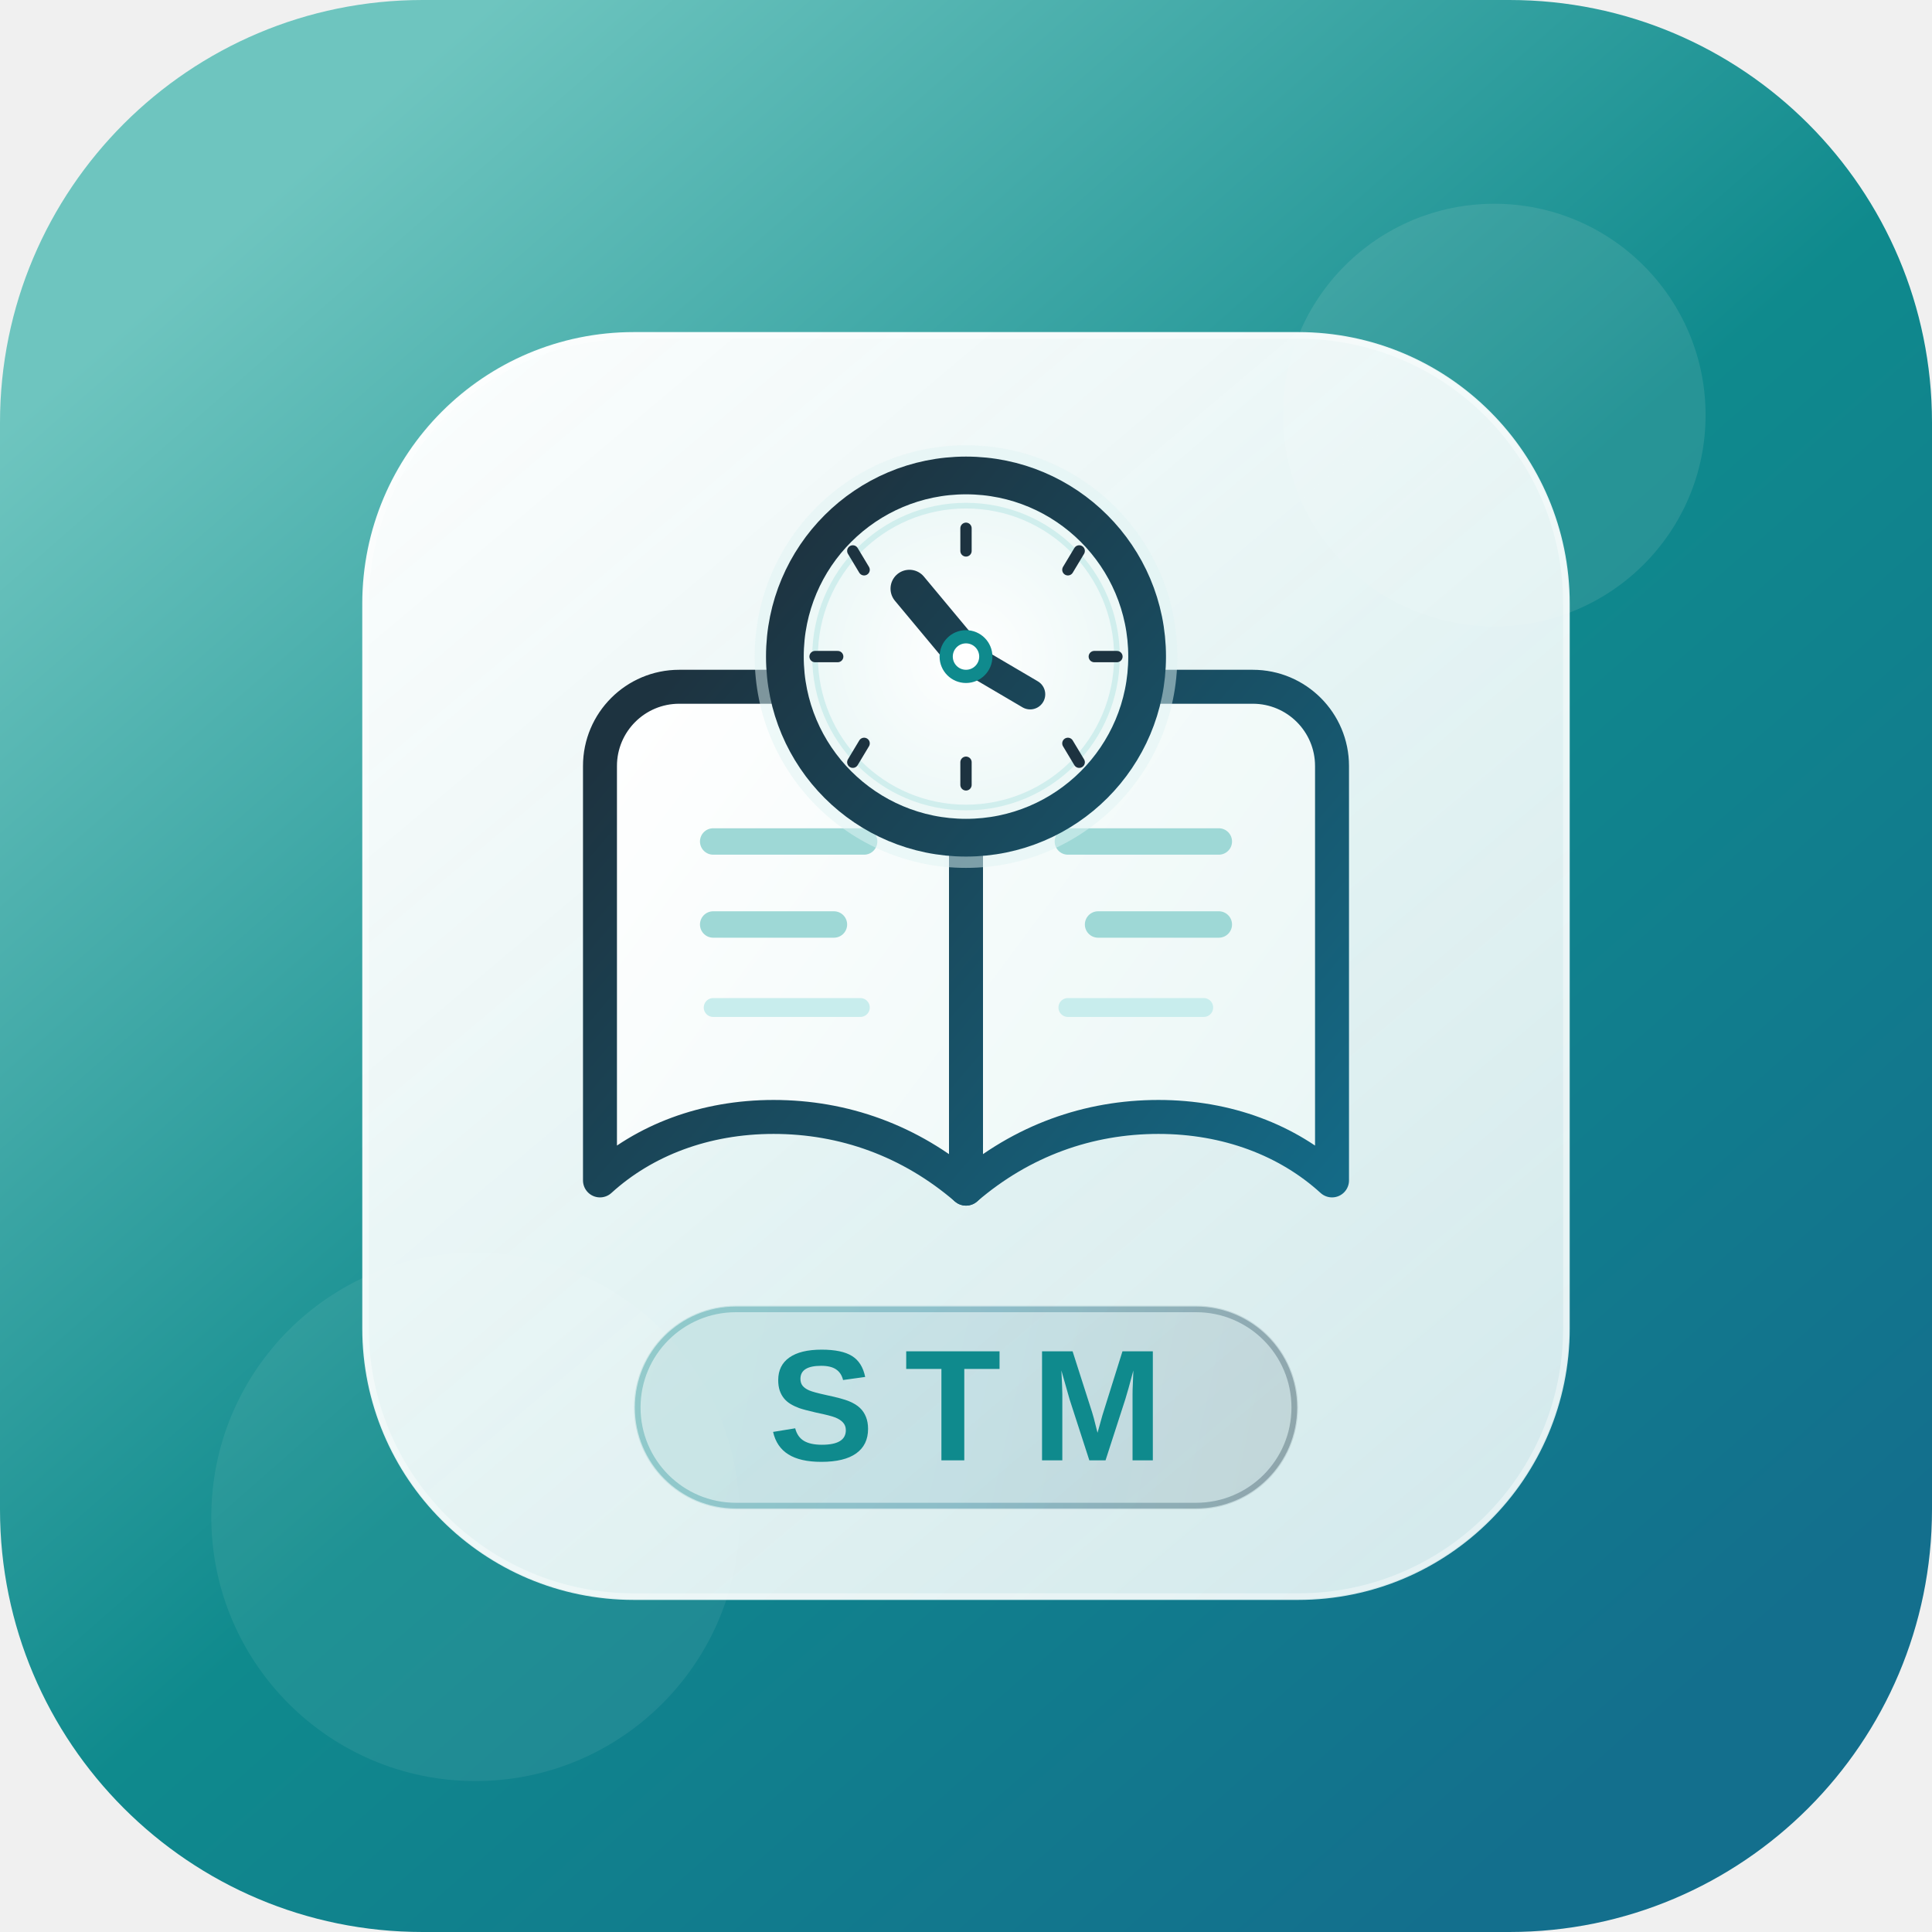
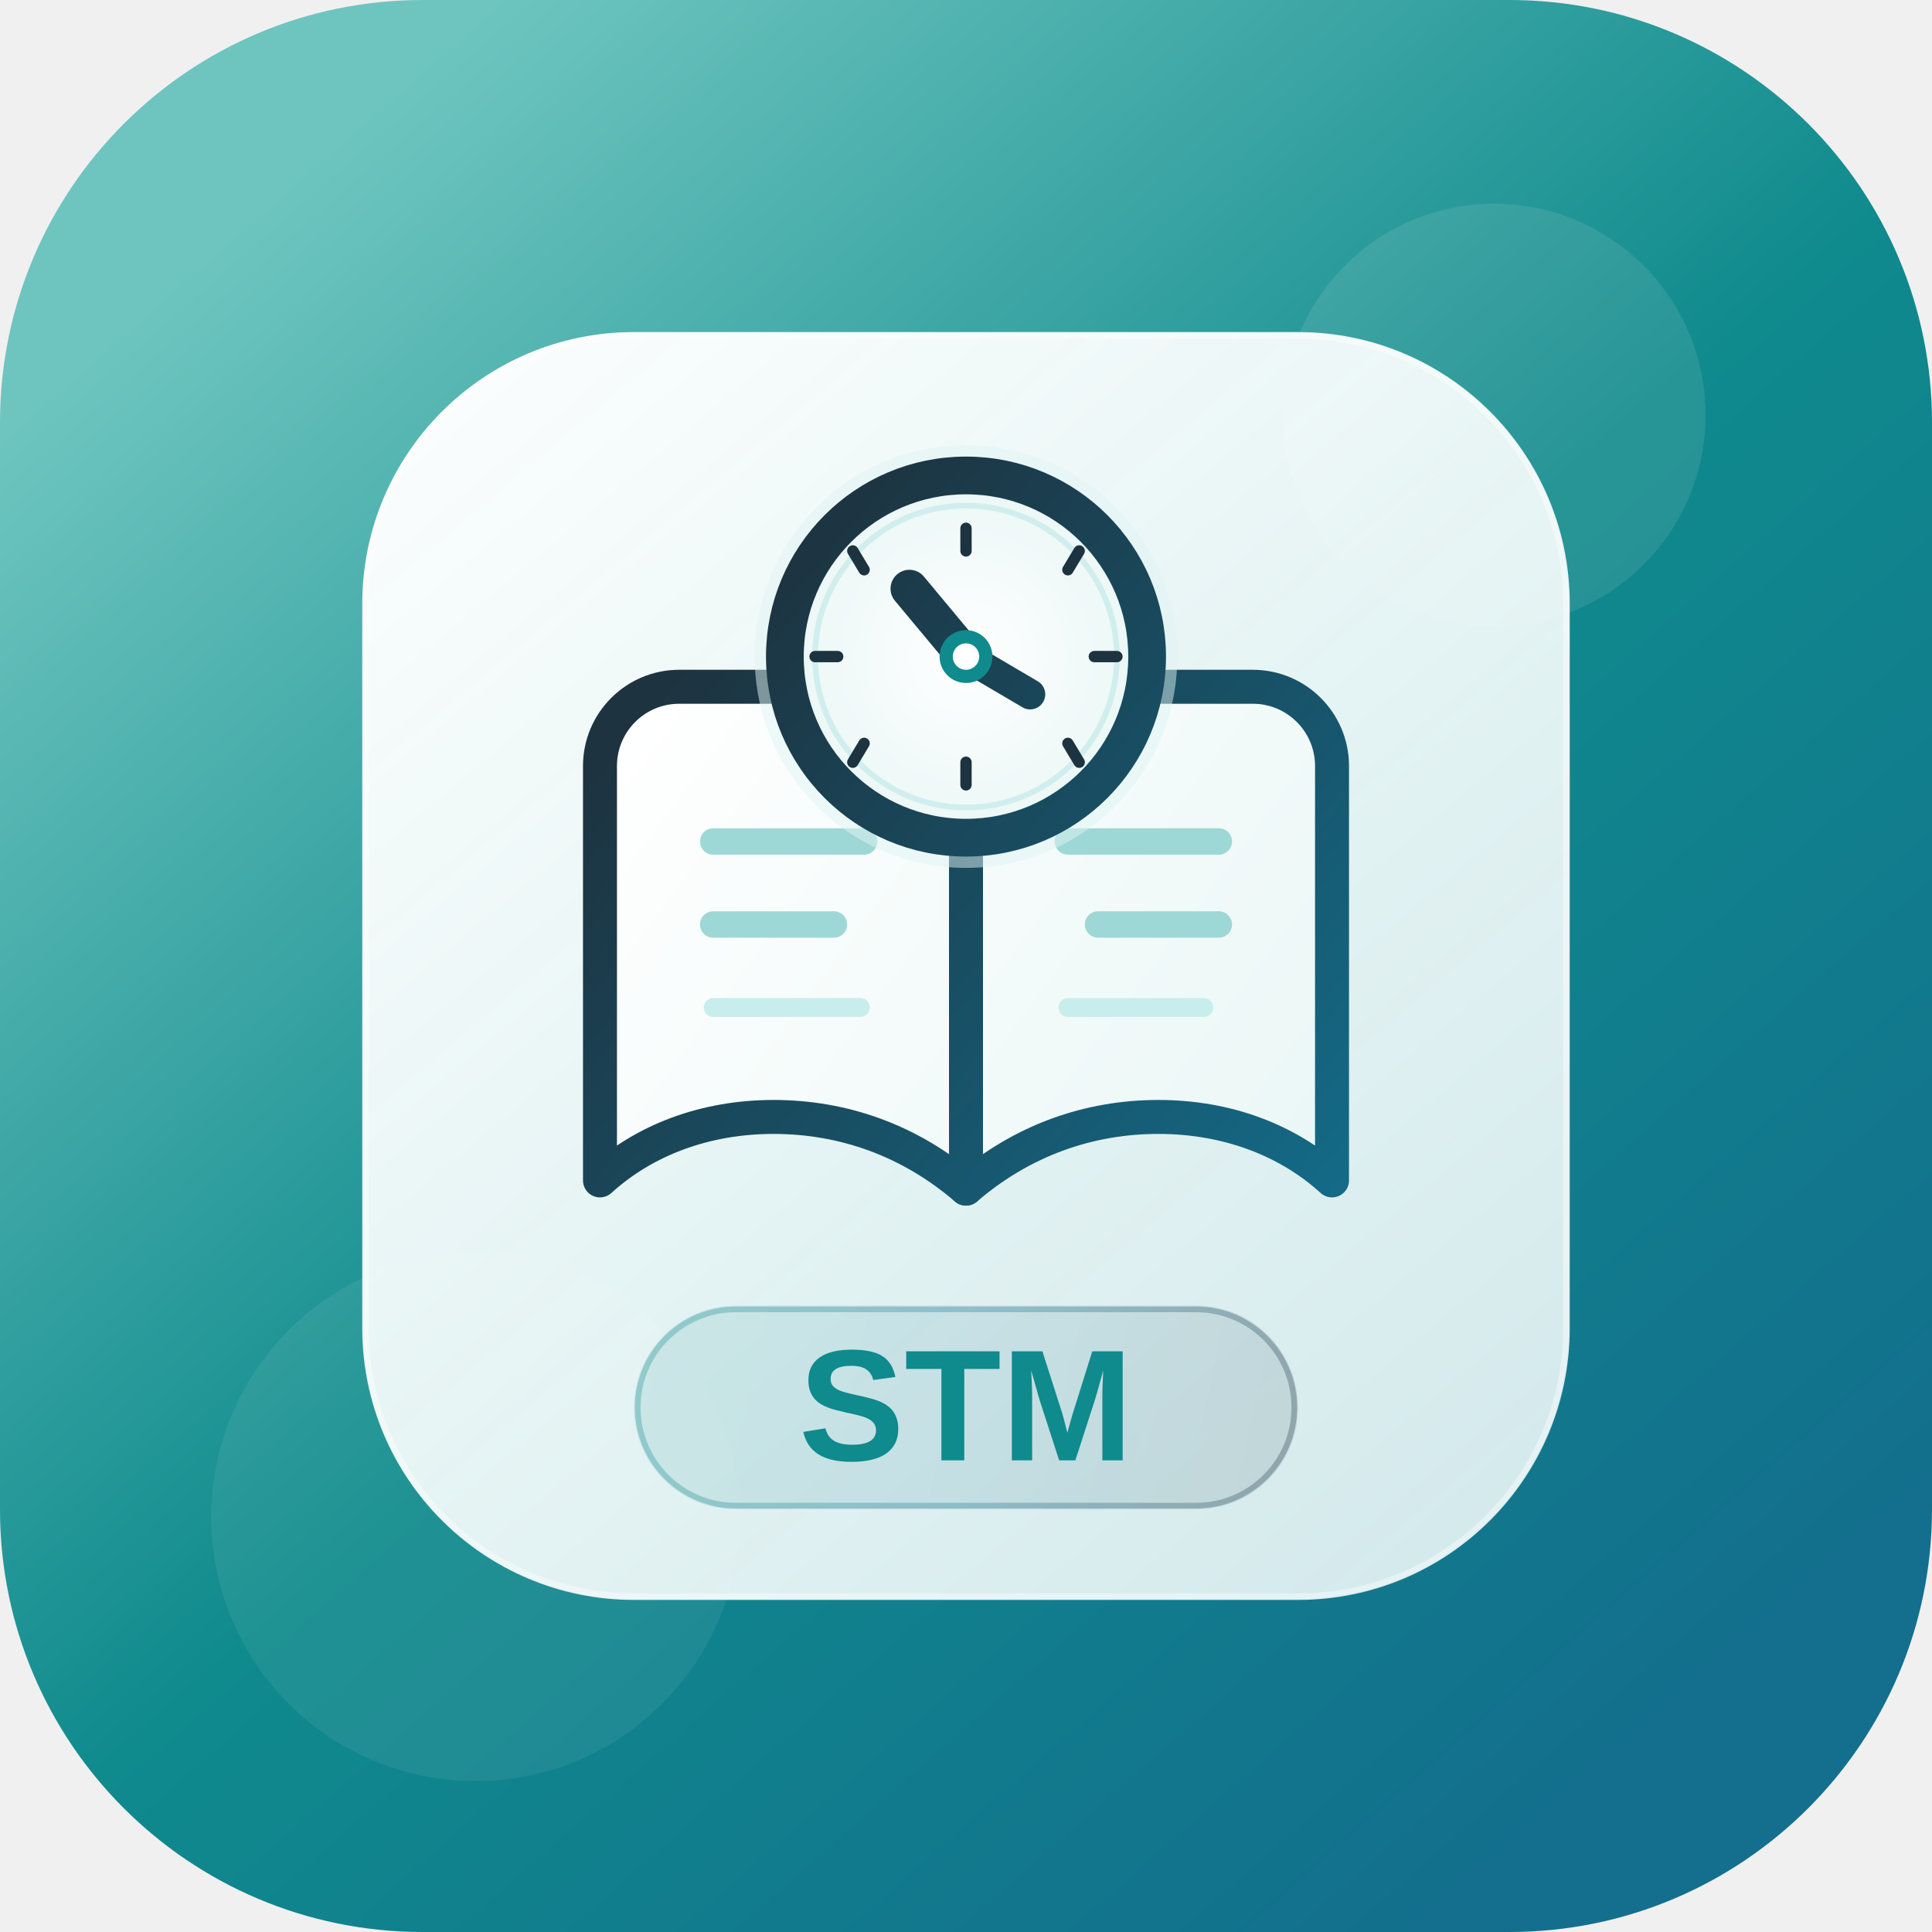
<svg xmlns="http://www.w3.org/2000/svg" viewBox="0 0 512 512" fill="none" version="1.2" baseProfile="tiny-ps" preserveAspectRatio="xMidYMid meet" xml:space="preserve">
  <defs>
    <linearGradient id="bg" x1="76" y1="48" x2="438" y2="460" gradientUnits="userSpaceOnUse">
      <stop offset="0" stop-color="#6ec5bf" />
      <stop offset="0.52" stop-color="#0f8a8d" />
      <stop offset="1" stop-color="#136f8d" />
    </linearGradient>
    <linearGradient id="card" x1="128" y1="92" x2="384" y2="396" gradientUnits="userSpaceOnUse">
      <stop offset="0" stop-color="#ffffff" stop-opacity="0.97" />
      <stop offset="1" stop-color="#f0fafa" stop-opacity="0.88" />
    </linearGradient>
    <linearGradient id="bookFill" x1="158" y1="196" x2="354" y2="342" gradientUnits="userSpaceOnUse">
      <stop offset="0" stop-color="#ffffff" />
      <stop offset="1" stop-color="#e8f6f5" />
    </linearGradient>
    <linearGradient id="ink" x1="166" y1="194" x2="350" y2="350" gradientUnits="userSpaceOnUse">
      <stop offset="0" stop-color="#1d3340" />
      <stop offset="1" stop-color="#136f8d" />
    </linearGradient>
    <linearGradient id="stmGrad" x1="170" y1="370" x2="342" y2="408" gradientUnits="userSpaceOnUse">
      <stop offset="0" stop-color="#0f8a8d" />
      <stop offset="0.5" stop-color="#0d6e8a" />
      <stop offset="1" stop-color="#1d3340" />
    </linearGradient>
    <radialGradient id="clockFace" cx="256" cy="174" r="48" gradientUnits="userSpaceOnUse">
      <stop offset="0" stop-color="#ffffff" />
      <stop offset="1" stop-color="#eaf7f6" />
    </radialGradient>
  </defs>
  <rect x="0" y="0" width="512" height="512" rx="112" fill="url(#bg)" />
  <circle cx="396" cy="110" r="56" fill="#fcf8ef" fill-opacity="0.10" />
  <circle cx="126" cy="402" r="70" fill="#fcf8ef" fill-opacity="0.07" />
  <g>
    <rect x="96" y="88" width="320" height="336" rx="72" fill="url(#card)" />
    <rect x="97" y="89" width="318" height="334" rx="71" stroke="#ffffff" stroke-opacity="0.40" stroke-width="1.5" />
  </g>
  <path d="M159 203C159 191.402 168.402 182 180 182H241C252.598 182 256 191.402 256 203V315C241.169 302.249 223.542 296 205 296C186.825 296 170.714 302.141 159 312.822V203Z" fill="url(#bookFill)" />
  <path d="M353 203C353 191.402 343.598 182 332 182H271C259.402 182 256 191.402 256 203V315C270.831 302.249 288.458 296 307 296C325.175 296 341.286 302.141 353 312.822V203Z" fill="url(#bookFill)" />
  <rect x="250" y="186" width="12" height="131" rx="6" fill="#f4fbfa" />
  <path d="M256 189V314" stroke="#b8e8e6" stroke-width="4" stroke-linecap="round" />
  <path d="M159 203C159 191.402 168.402 182 180 182H241C252.598 182 256 191.402 256 203V315C241.169 302.249 223.542 296 205 296C186.825 296 170.714 302.141 159 312.822V203Z" stroke="url(#ink)" stroke-width="9" stroke-linejoin="round" fill="none" />
  <path d="M353 203C353 191.402 343.598 182 332 182H271C259.402 182 256 191.402 256 203V315C270.831 302.249 288.458 296 307 296C325.175 296 341.286 302.141 353 312.822V203Z" stroke="url(#ink)" stroke-width="9" stroke-linejoin="round" fill="none" />
  <path d="M243 186C248 189 253 194 255 201" stroke="#d8f0ef" stroke-width="4" stroke-linecap="round" />
  <path d="M269 186C264 189 259 194 257 201" stroke="#d8f0ef" stroke-width="4" stroke-linecap="round" />
  <path d="M189 223H229" stroke="#9ed8d6" stroke-width="7" stroke-linecap="round" />
  <path d="M189 245H221" stroke="#9ed8d6" stroke-width="7" stroke-linecap="round" />
  <path d="M189 267H228" stroke="#c8eded" stroke-width="5" stroke-linecap="round" />
  <path d="M283 223H323" stroke="#9ed8d6" stroke-width="7" stroke-linecap="round" />
  <path d="M291 245H323" stroke="#9ed8d6" stroke-width="7" stroke-linecap="round" />
  <path d="M283 267H319" stroke="#c8eded" stroke-width="5" stroke-linecap="round" />
  <circle cx="256" cy="174" r="56" fill="#e0f5f4" fill-opacity="0.50" />
  <circle cx="256" cy="174" r="48" fill="url(#clockFace)" stroke="url(#ink)" stroke-width="10" />
  <circle cx="256" cy="174" r="40" fill="none" stroke="#d0eeed" stroke-width="1.5" />
  <line x1="256" y1="140" x2="256" y2="146" stroke="#1d3340" stroke-width="3" stroke-linecap="round" />
  <line x1="286" y1="146" x2="283" y2="151" stroke="#1d3340" stroke-width="3" stroke-linecap="round" />
  <line x1="296" y1="174" x2="290" y2="174" stroke="#1d3340" stroke-width="3" stroke-linecap="round" />
  <line x1="286" y1="202" x2="283" y2="197" stroke="#1d3340" stroke-width="3" stroke-linecap="round" />
  <line x1="256" y1="208" x2="256" y2="202" stroke="#1d3340" stroke-width="3" stroke-linecap="round" />
  <line x1="226" y1="202" x2="229" y2="197" stroke="#1d3340" stroke-width="3" stroke-linecap="round" />
  <line x1="216" y1="174" x2="222" y2="174" stroke="#1d3340" stroke-width="3" stroke-linecap="round" />
  <line x1="226" y1="146" x2="229" y2="151" stroke="#1d3340" stroke-width="3" stroke-linecap="round" />
  <path d="M256 174L241 156" stroke="url(#ink)" stroke-width="10" stroke-linecap="round" />
  <path d="M256 174L273 184" stroke="url(#ink)" stroke-width="8" stroke-linecap="round" />
  <circle cx="256" cy="174" r="7" fill="#0f8a8d" />
  <circle cx="256" cy="174" r="3.5" fill="#ffffff" />
  <rect x="168" y="346" width="176" height="54" rx="27" fill="url(#stmGrad)" fill-opacity="0.12" />
  <rect x="169" y="347" width="174" height="52" rx="26" stroke="url(#stmGrad)" stroke-opacity="0.30" stroke-width="1.5" fill="none" />
-   <text x="256" y="387" text-anchor="middle" font-family="Arial Black, Arial, sans-serif" font-size="42" font-weight="bold" fill="#0f8a8d" style="letter-spacing: 8px">STM</text>
+   <text x="256" y="387" text-anchor="middle" font-family="Arial Black, Arial, sans-serif" font-size="42" font-weight="bold" fill="#0f8a8d">STM</text>
</svg>
